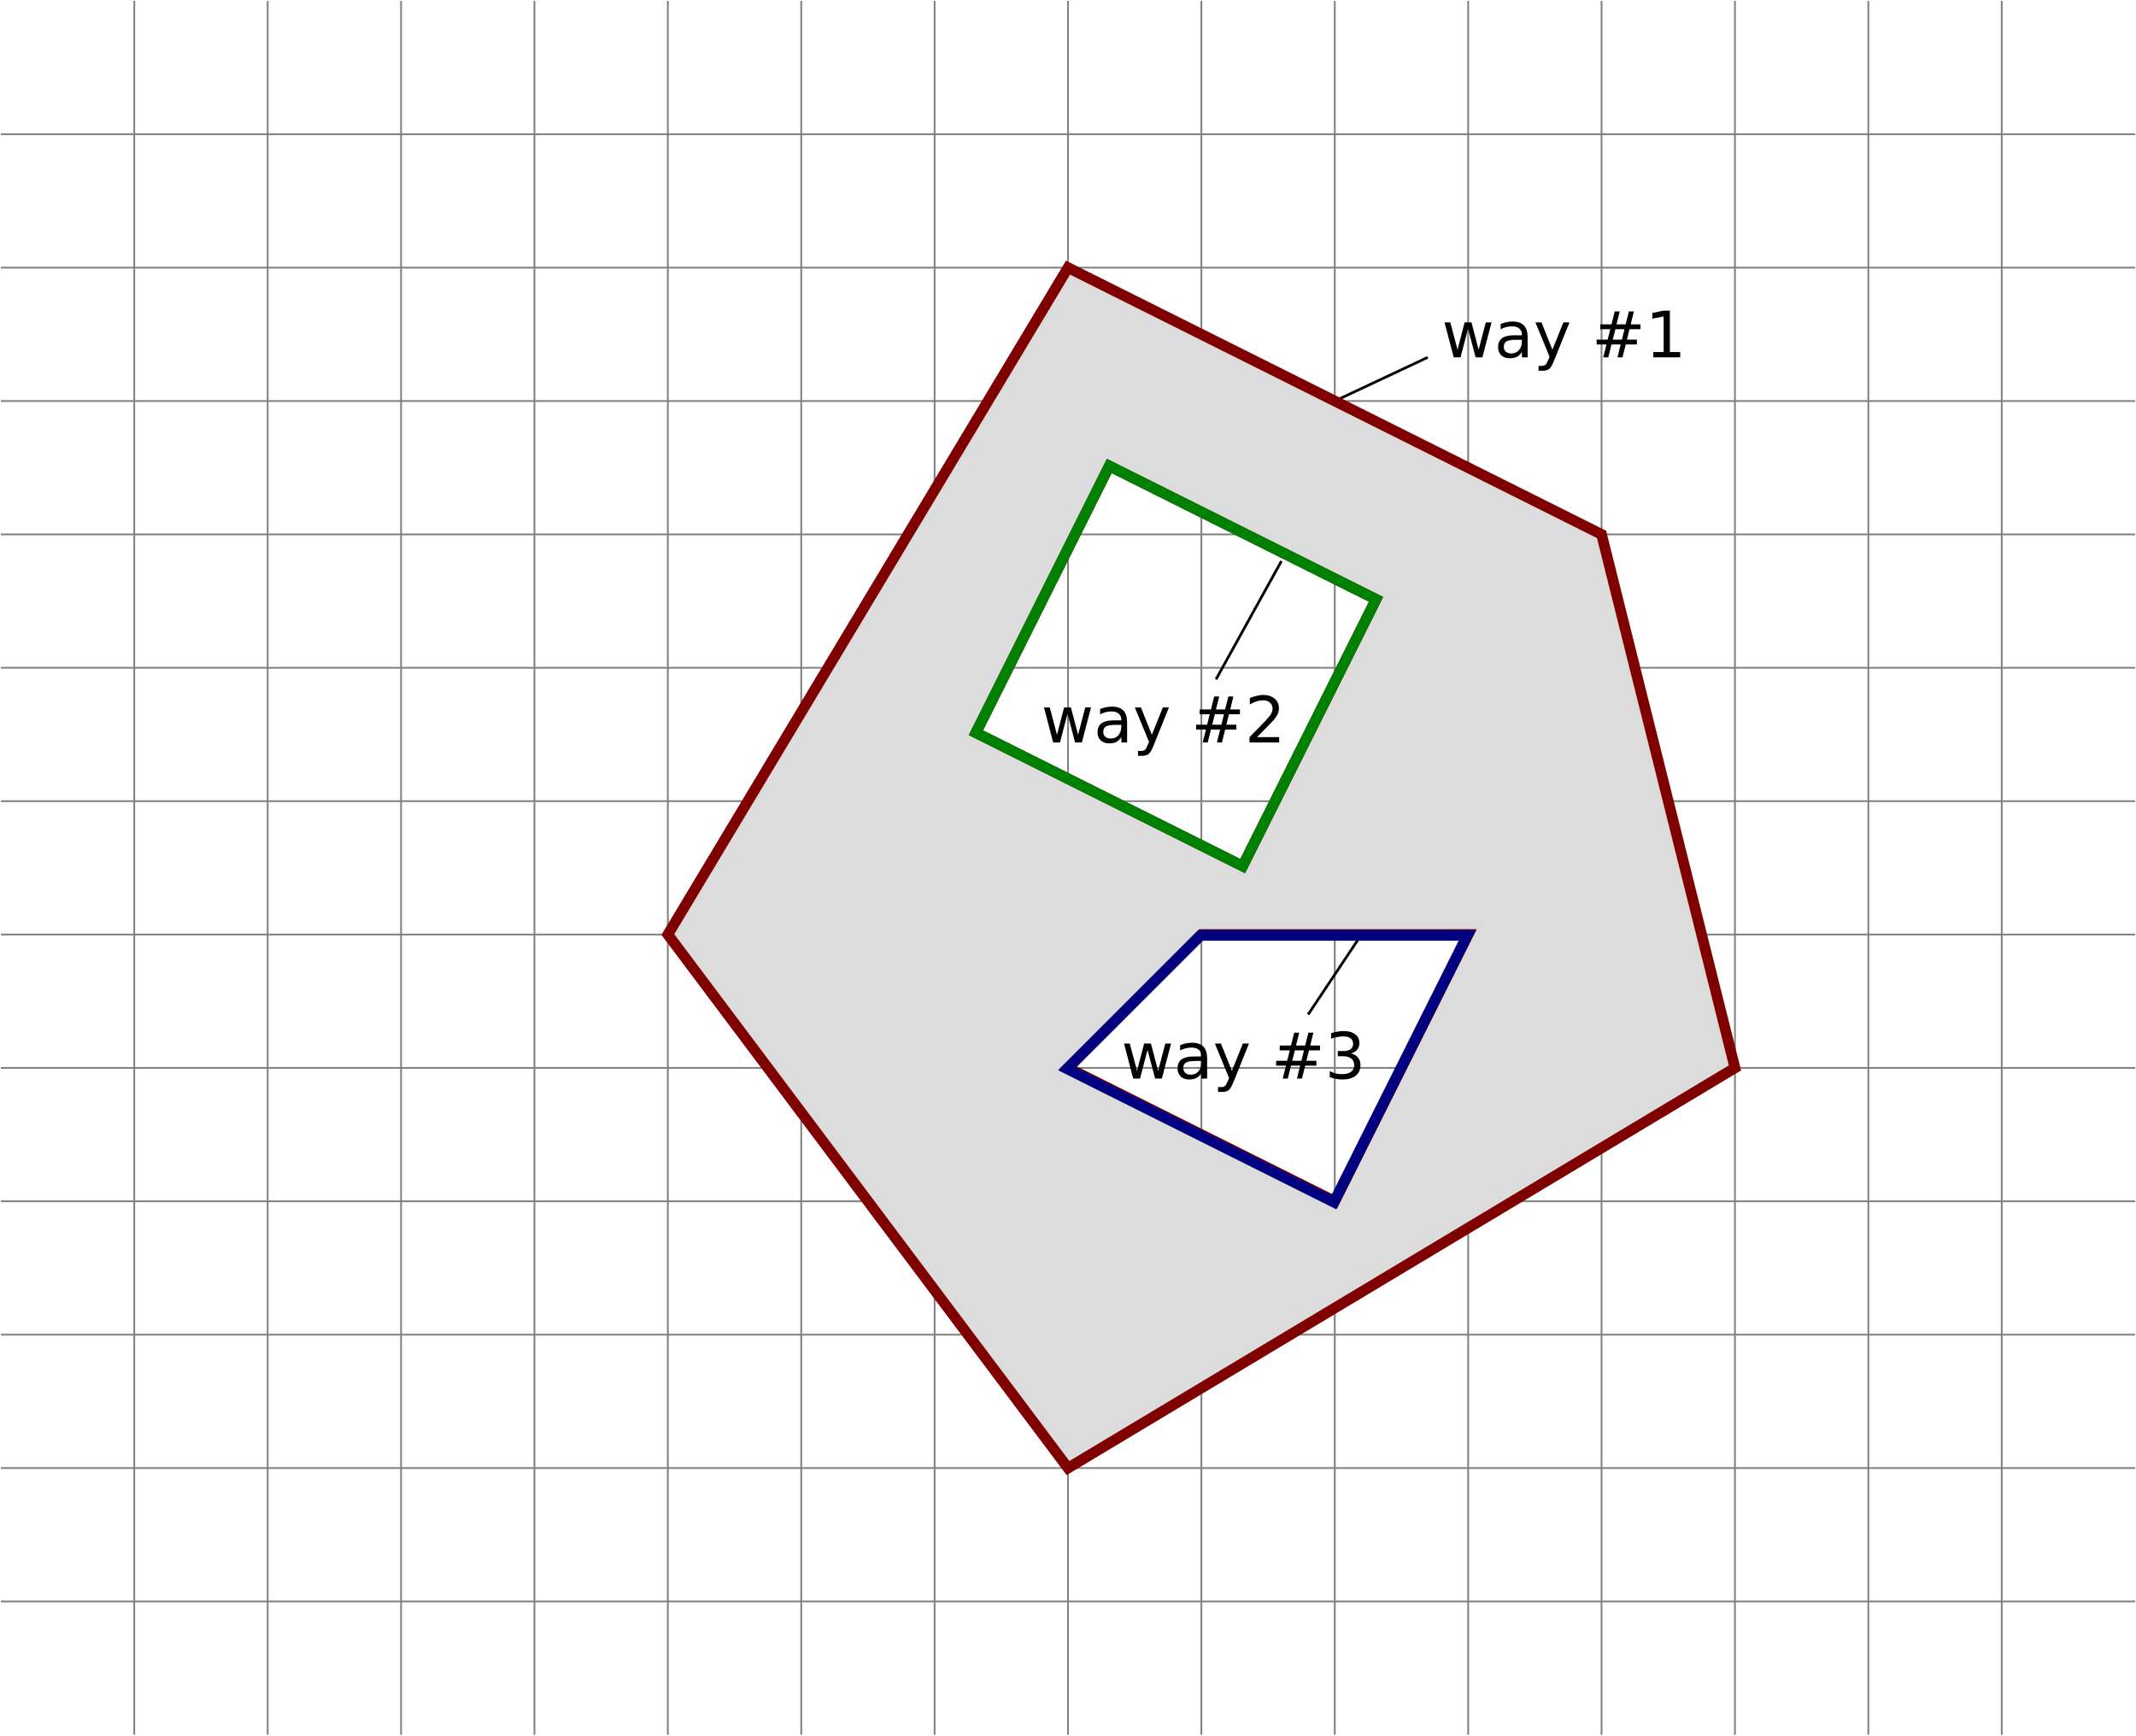
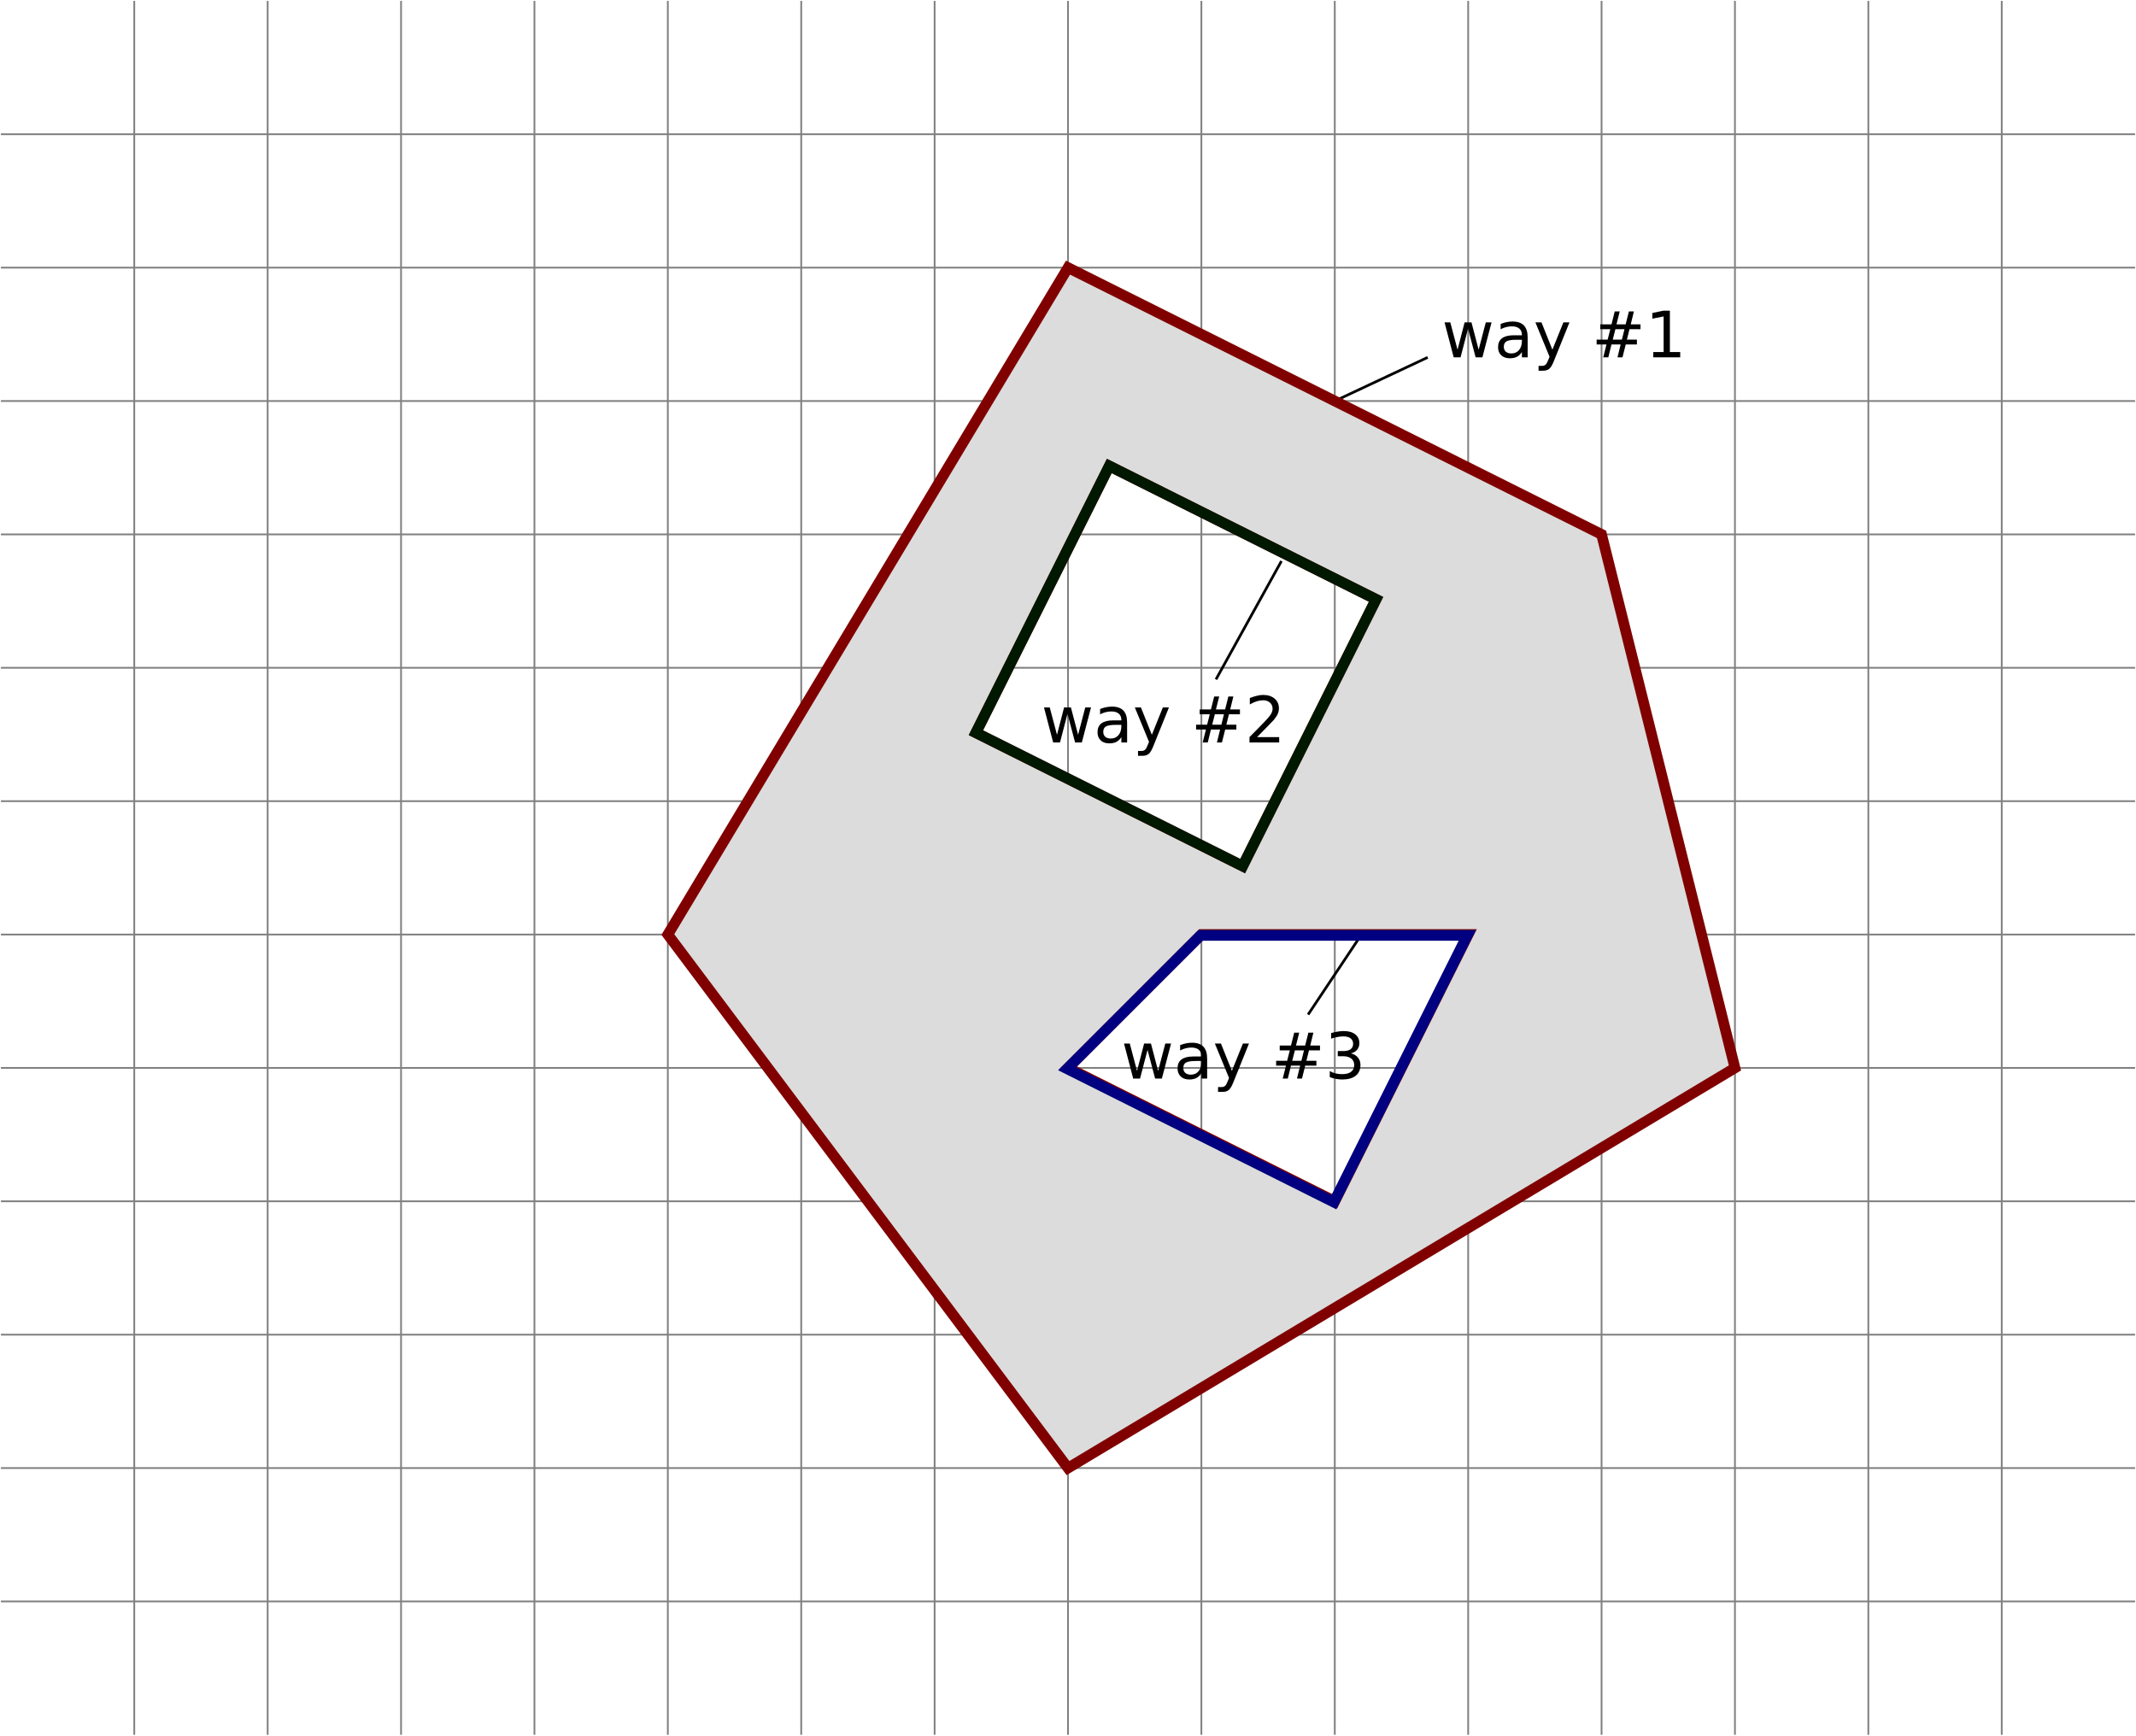
<svg xmlns="http://www.w3.org/2000/svg" xmlns:xlink="http://www.w3.org/1999/xlink" width="400.33" height="325.33" id="svg2" version="1.0">
  <defs id="defs4">
    <pattern xlink:href="#pattern4749" id="pattern4753" patternTransform="matrix(10,0,0,10,-5,35.00001)" />
    <pattern xlink:href="#Strips1_1" id="pattern4749" patternTransform="matrix(10,0,0,10,7.73597,-37.82469)" />
    <pattern id="Strips1_1" patternTransform="translate(0,0) scale(10,10)" height="1" width="2" patternUnits="userSpaceOnUse">
      <rect id="rect3949" height="2" width="1" y="-0.5" x="0" style="fill:black;stroke:none" />
    </pattern>
  </defs>
  <g id="layer1" transform="translate(-49.835,-102.1972)">
    <path style="fill:none;fill-rule:evenodd;stroke:#808080;stroke-width:0.33;stroke-linecap:butt;stroke-linejoin:miter;stroke-miterlimit:4;stroke-dasharray:none;stroke-opacity:1" d="M 50,127.362 L 450,127.362" id="path2385" />
    <path style="fill:none;fill-rule:evenodd;stroke:#808080;stroke-width:0.33;stroke-linecap:butt;stroke-linejoin:miter;stroke-miterlimit:4;stroke-dasharray:none;stroke-opacity:1" d="M 50,152.362 L 450,152.362" id="path2387" />
    <path style="fill:none;fill-rule:evenodd;stroke:#808080;stroke-width:0.33;stroke-linecap:butt;stroke-linejoin:miter;stroke-miterlimit:4;stroke-dasharray:none;stroke-opacity:1" d="M 50,177.362 L 450,177.362" id="path2389" />
    <path style="fill:none;fill-rule:evenodd;stroke:#808080;stroke-width:0.33;stroke-linecap:butt;stroke-linejoin:miter;stroke-miterlimit:4;stroke-dasharray:none;stroke-opacity:1" d="M 50,202.362 L 450,202.362" id="path2391" />
    <path style="fill:none;fill-rule:evenodd;stroke:#808080;stroke-width:0.33;stroke-linecap:butt;stroke-linejoin:miter;stroke-miterlimit:4;stroke-dasharray:none;stroke-opacity:1" d="M 50,227.362 L 450,227.362" id="path2393" />
    <path style="fill:none;fill-rule:evenodd;stroke:#808080;stroke-width:0.33;stroke-linecap:butt;stroke-linejoin:miter;stroke-miterlimit:4;stroke-dasharray:none;stroke-opacity:1" d="M 50,252.362 L 450,252.362" id="path2395" />
    <path style="fill:none;fill-rule:evenodd;stroke:#808080;stroke-width:0.33;stroke-linecap:butt;stroke-linejoin:miter;stroke-miterlimit:4;stroke-dasharray:none;stroke-opacity:1" d="M 50,277.362 L 450,277.362" id="path2397" />
    <path style="fill:none;fill-rule:evenodd;stroke:#808080;stroke-width:0.33;stroke-linecap:butt;stroke-linejoin:miter;stroke-miterlimit:4;stroke-dasharray:none;stroke-opacity:1" d="M 50,302.362 L 450,302.362" id="path2399" />
    <path style="fill:none;fill-rule:evenodd;stroke:#808080;stroke-width:0.33;stroke-linecap:butt;stroke-linejoin:miter;stroke-miterlimit:4;stroke-dasharray:none;stroke-opacity:1" d="M 50,327.362 L 450,327.362" id="path2401" />
    <path style="fill:none;fill-rule:evenodd;stroke:#808080;stroke-width:0.33;stroke-linecap:butt;stroke-linejoin:miter;stroke-miterlimit:4;stroke-dasharray:none;stroke-opacity:1" d="M 50,352.362 L 450,352.362" id="path2403" />
    <path style="fill:none;fill-rule:evenodd;stroke:#808080;stroke-width:0.33;stroke-linecap:butt;stroke-linejoin:miter;stroke-miterlimit:4;stroke-dasharray:none;stroke-opacity:1" d="M 50,377.362 L 450,377.362" id="path2405" />
    <path style="fill:none;fill-rule:evenodd;stroke:#808080;stroke-width:0.33;stroke-linecap:butt;stroke-linejoin:miter;stroke-miterlimit:4;stroke-dasharray:none;stroke-opacity:1" d="M 50,402.362 L 450,402.362" id="path2407" />
    <path style="fill:none;fill-rule:evenodd;stroke:#808080;stroke-width:0.33;stroke-linecap:butt;stroke-linejoin:miter;stroke-miterlimit:4;stroke-dasharray:none;stroke-opacity:1" d="M 75,102.362 L 75,427.362" id="path2409" />
    <path style="fill:none;fill-rule:evenodd;stroke:#808080;stroke-width:0.33;stroke-linecap:butt;stroke-linejoin:miter;stroke-miterlimit:4;stroke-dasharray:none;stroke-opacity:1" d="M 100,102.362 L 100,427.362" id="path2411" />
    <path style="fill:none;fill-rule:evenodd;stroke:#808080;stroke-width:0.33;stroke-linecap:butt;stroke-linejoin:miter;stroke-miterlimit:4;stroke-dasharray:none;stroke-opacity:1" d="M 125,102.362 L 125,427.362" id="path2413" />
    <path style="fill:none;fill-rule:evenodd;stroke:#808080;stroke-width:0.33;stroke-linecap:butt;stroke-linejoin:miter;stroke-miterlimit:4;stroke-dasharray:none;stroke-opacity:1" d="M 150,102.362 L 150,427.362" id="path2415" />
    <path style="fill:none;fill-rule:evenodd;stroke:#808080;stroke-width:0.33;stroke-linecap:butt;stroke-linejoin:miter;stroke-miterlimit:4;stroke-dasharray:none;stroke-opacity:1" d="M 175,102.362 L 175,427.362" id="path2417" />
    <path style="fill:none;fill-rule:evenodd;stroke:#808080;stroke-width:0.33;stroke-linecap:butt;stroke-linejoin:miter;stroke-miterlimit:4;stroke-dasharray:none;stroke-opacity:1" d="M 200,102.362 L 200,427.362" id="path2419" />
    <path style="fill:none;fill-rule:evenodd;stroke:#808080;stroke-width:0.33;stroke-linecap:butt;stroke-linejoin:miter;stroke-miterlimit:4;stroke-dasharray:none;stroke-opacity:1" d="M 225,102.362 L 225,427.362" id="path2421" />
    <path style="fill:none;fill-rule:evenodd;stroke:#808080;stroke-width:0.33;stroke-linecap:butt;stroke-linejoin:miter;stroke-miterlimit:4;stroke-dasharray:none;stroke-opacity:1" d="M 250,102.362 L 250,427.362" id="path2423" />
    <path style="fill:none;fill-rule:evenodd;stroke:#808080;stroke-width:0.33;stroke-linecap:butt;stroke-linejoin:miter;stroke-miterlimit:4;stroke-dasharray:none;stroke-opacity:1" d="M 275,102.362 L 275,427.362" id="path2425" />
    <path style="fill:none;fill-rule:evenodd;stroke:#808080;stroke-width:0.33;stroke-linecap:butt;stroke-linejoin:miter;stroke-miterlimit:4;stroke-dasharray:none;stroke-opacity:1" d="M 300,102.362 L 300,427.362" id="path2427" />
    <path style="fill:none;fill-rule:evenodd;stroke:#808080;stroke-width:0.33;stroke-linecap:butt;stroke-linejoin:miter;stroke-miterlimit:4;stroke-dasharray:none;stroke-opacity:1" d="M 325,102.362 L 325,427.362" id="path2429" />
    <path style="fill:none;fill-rule:evenodd;stroke:#808080;stroke-width:0.33;stroke-linecap:butt;stroke-linejoin:miter;stroke-miterlimit:4;stroke-dasharray:none;stroke-opacity:1" d="M 350,102.362 L 350,427.362" id="path2431" />
    <path style="fill:none;fill-rule:evenodd;stroke:#808080;stroke-width:0.33;stroke-linecap:butt;stroke-linejoin:miter;stroke-miterlimit:4;stroke-dasharray:none;stroke-opacity:1" d="M 375,102.362 L 375,427.362" id="path2433" />
    <path style="fill:none;fill-rule:evenodd;stroke:#808080;stroke-width:0.33;stroke-linecap:butt;stroke-linejoin:miter;stroke-miterlimit:4;stroke-dasharray:none;stroke-opacity:1" d="M 400,102.362 L 400,427.362" id="path2435" />
    <path style="fill:none;fill-rule:evenodd;stroke:#808080;stroke-width:0.33;stroke-linecap:butt;stroke-linejoin:miter;stroke-miterlimit:4;stroke-dasharray:none;stroke-opacity:1" d="M 425,102.362 L 425,427.362" id="path2437" />
  </g>
  <g id="layer2" transform="translate(-49.835,-102.1972)">
-     <text xml:space="preserve" style="font-size:12px;font-style:normal;font-weight:normal;fill:#000000;fill-opacity:1;stroke:none;stroke-width:1px;stroke-linecap:butt;stroke-linejoin:miter;stroke-opacity:1;font-family:Bitstream Vera Sans" x="320.07" y="169.182" id="text3214">
-       <tspan id="tspan3216" x="320.07" y="169.182">way #1</tspan>
+     <text xml:space="preserve" style="font-style:normal;font-weight:normal;line-height:0%;font-family:'Bitstream Vera Sans';fill:#000000;fill-opacity:1;stroke:none;stroke-width:1px;stroke-linecap:butt;stroke-linejoin:miter;stroke-opacity:1" x="320.07" y="169.182" id="text3214">
+       <tspan id="tspan3216" x="320.07" y="169.182" style="font-size:12px;line-height:1.25">way #1</tspan>
    </text>
-     <text xml:space="preserve" style="font-size:12px;font-style:normal;font-weight:normal;fill:#000000;fill-opacity:1;stroke:none;stroke-width:1px;stroke-linecap:butt;stroke-linejoin:miter;stroke-opacity:1;font-family:Bitstream Vera Sans" x="260" y="304.362" id="text3218">
-       <tspan id="tspan3220" x="260" y="304.362">way #3</tspan>
+     <text xml:space="preserve" style="font-style:normal;font-weight:normal;line-height:0%;font-family:'Bitstream Vera Sans';fill:#000000;fill-opacity:1;stroke:none;stroke-width:1px;stroke-linecap:butt;stroke-linejoin:miter;stroke-opacity:1" x="260" y="304.362" id="text3218">
+       <tspan id="tspan3220" x="260" y="304.362" style="font-size:12px;line-height:1.25">way #3</tspan>
    </text>
    <path style="fill:none;fill-rule:evenodd;stroke:#000000;stroke-width:0.5;stroke-linecap:butt;stroke-linejoin:miter;stroke-miterlimit:4;stroke-dasharray:none;stroke-opacity:1" d="M 317.414,169.182 L 300,177.362" id="path3222" />
    <path style="fill:none;fill-rule:evenodd;stroke:#000000;stroke-width:0.5;stroke-linecap:butt;stroke-linejoin:miter;stroke-miterlimit:4;stroke-dasharray:none;stroke-opacity:1" d="M 277.736,229.537 L 290,207.362" id="path3224" />
-     <text xml:space="preserve" style="font-size:12px;font-style:normal;font-weight:normal;fill:#000000;fill-opacity:1;stroke:none;stroke-width:1px;stroke-linecap:butt;stroke-linejoin:miter;stroke-opacity:1;font-family:Bitstream Vera Sans" x="245" y="241.362" id="text4715">
-       <tspan id="tspan4717" x="245" y="241.362">way #2</tspan>
+     <text xml:space="preserve" style="font-style:normal;font-weight:normal;line-height:0%;font-family:'Bitstream Vera Sans';fill:#000000;fill-opacity:1;stroke:none;stroke-width:1px;stroke-linecap:butt;stroke-linejoin:miter;stroke-opacity:1" x="245" y="241.362" id="text4715">
+       <tspan id="tspan4717" x="245" y="241.362" style="font-size:12px;line-height:1.25">way #2</tspan>
    </text>
    <path id="path4743" style="opacity:1;fill:#dcdcdc;fill-opacity:1;fill-rule:evenodd;stroke:#800000;stroke-width:2;stroke-linecap:butt;stroke-linejoin:miter;stroke-miterlimit:4;stroke-dasharray:none;stroke-opacity:1" d="M 250,152.362 L 350,202.362 L 375,302.362 L 250,377.362 L 175,277.362 L 250,152.362 z M 257.736,189.537 L 307.736,214.537 L 282.736,264.537 L 232.736,239.537 L 257.736,189.537 z M 275,277.362 L 325,277.362 L 300,327.362 L 250,302.362 L 275,277.362 z" />
    <path style="fill:none;fill-rule:evenodd;stroke:#000000;stroke-width:0.5;stroke-linecap:butt;stroke-linejoin:miter;stroke-miterlimit:4;stroke-dasharray:none;stroke-opacity:1" d="M 295,292.362 L 305,277.362" id="path4756" />
-     <path style="fill:none;fill-rule:evenodd;stroke:#008000;stroke-width:2;stroke-linecap:butt;stroke-linejoin:miter;stroke-opacity:1;stroke-miterlimit:4;stroke-dasharray:none" d="M 207.901,87.34 C 207.901,87.34 257.901,112.34 257.901,112.34 L 232.901,162.34 L 182.901,137.34 L 207.901,87.34 z" id="path8017" transform="translate(49.835,102.1972)" />
+     <path style="fill:none;fill-rule:evenodd;stroke:#001800;stroke-width:2;stroke-linecap:butt;stroke-linejoin:miter;stroke-opacity:1;stroke-miterlimit:4;stroke-dasharray:none" d="M 207.901,87.34 C 207.901,87.34 257.901,112.34 257.901,112.34 L 232.901,162.34 L 182.901,137.34 L 207.901,87.34 z" id="path8017" transform="translate(49.835,102.1972)" />
    <path style="fill:none;fill-rule:evenodd;stroke:#000080;stroke-width:2;stroke-linecap:butt;stroke-linejoin:miter;stroke-opacity:1;stroke-miterlimit:4;stroke-dasharray:none" d="M 225,175.33 L 275,175.33 L 250,225.33 L 200,200.33 L 225,175.33 z" id="path8019" transform="translate(49.835,102.1972)" />
  </g>
</svg>
